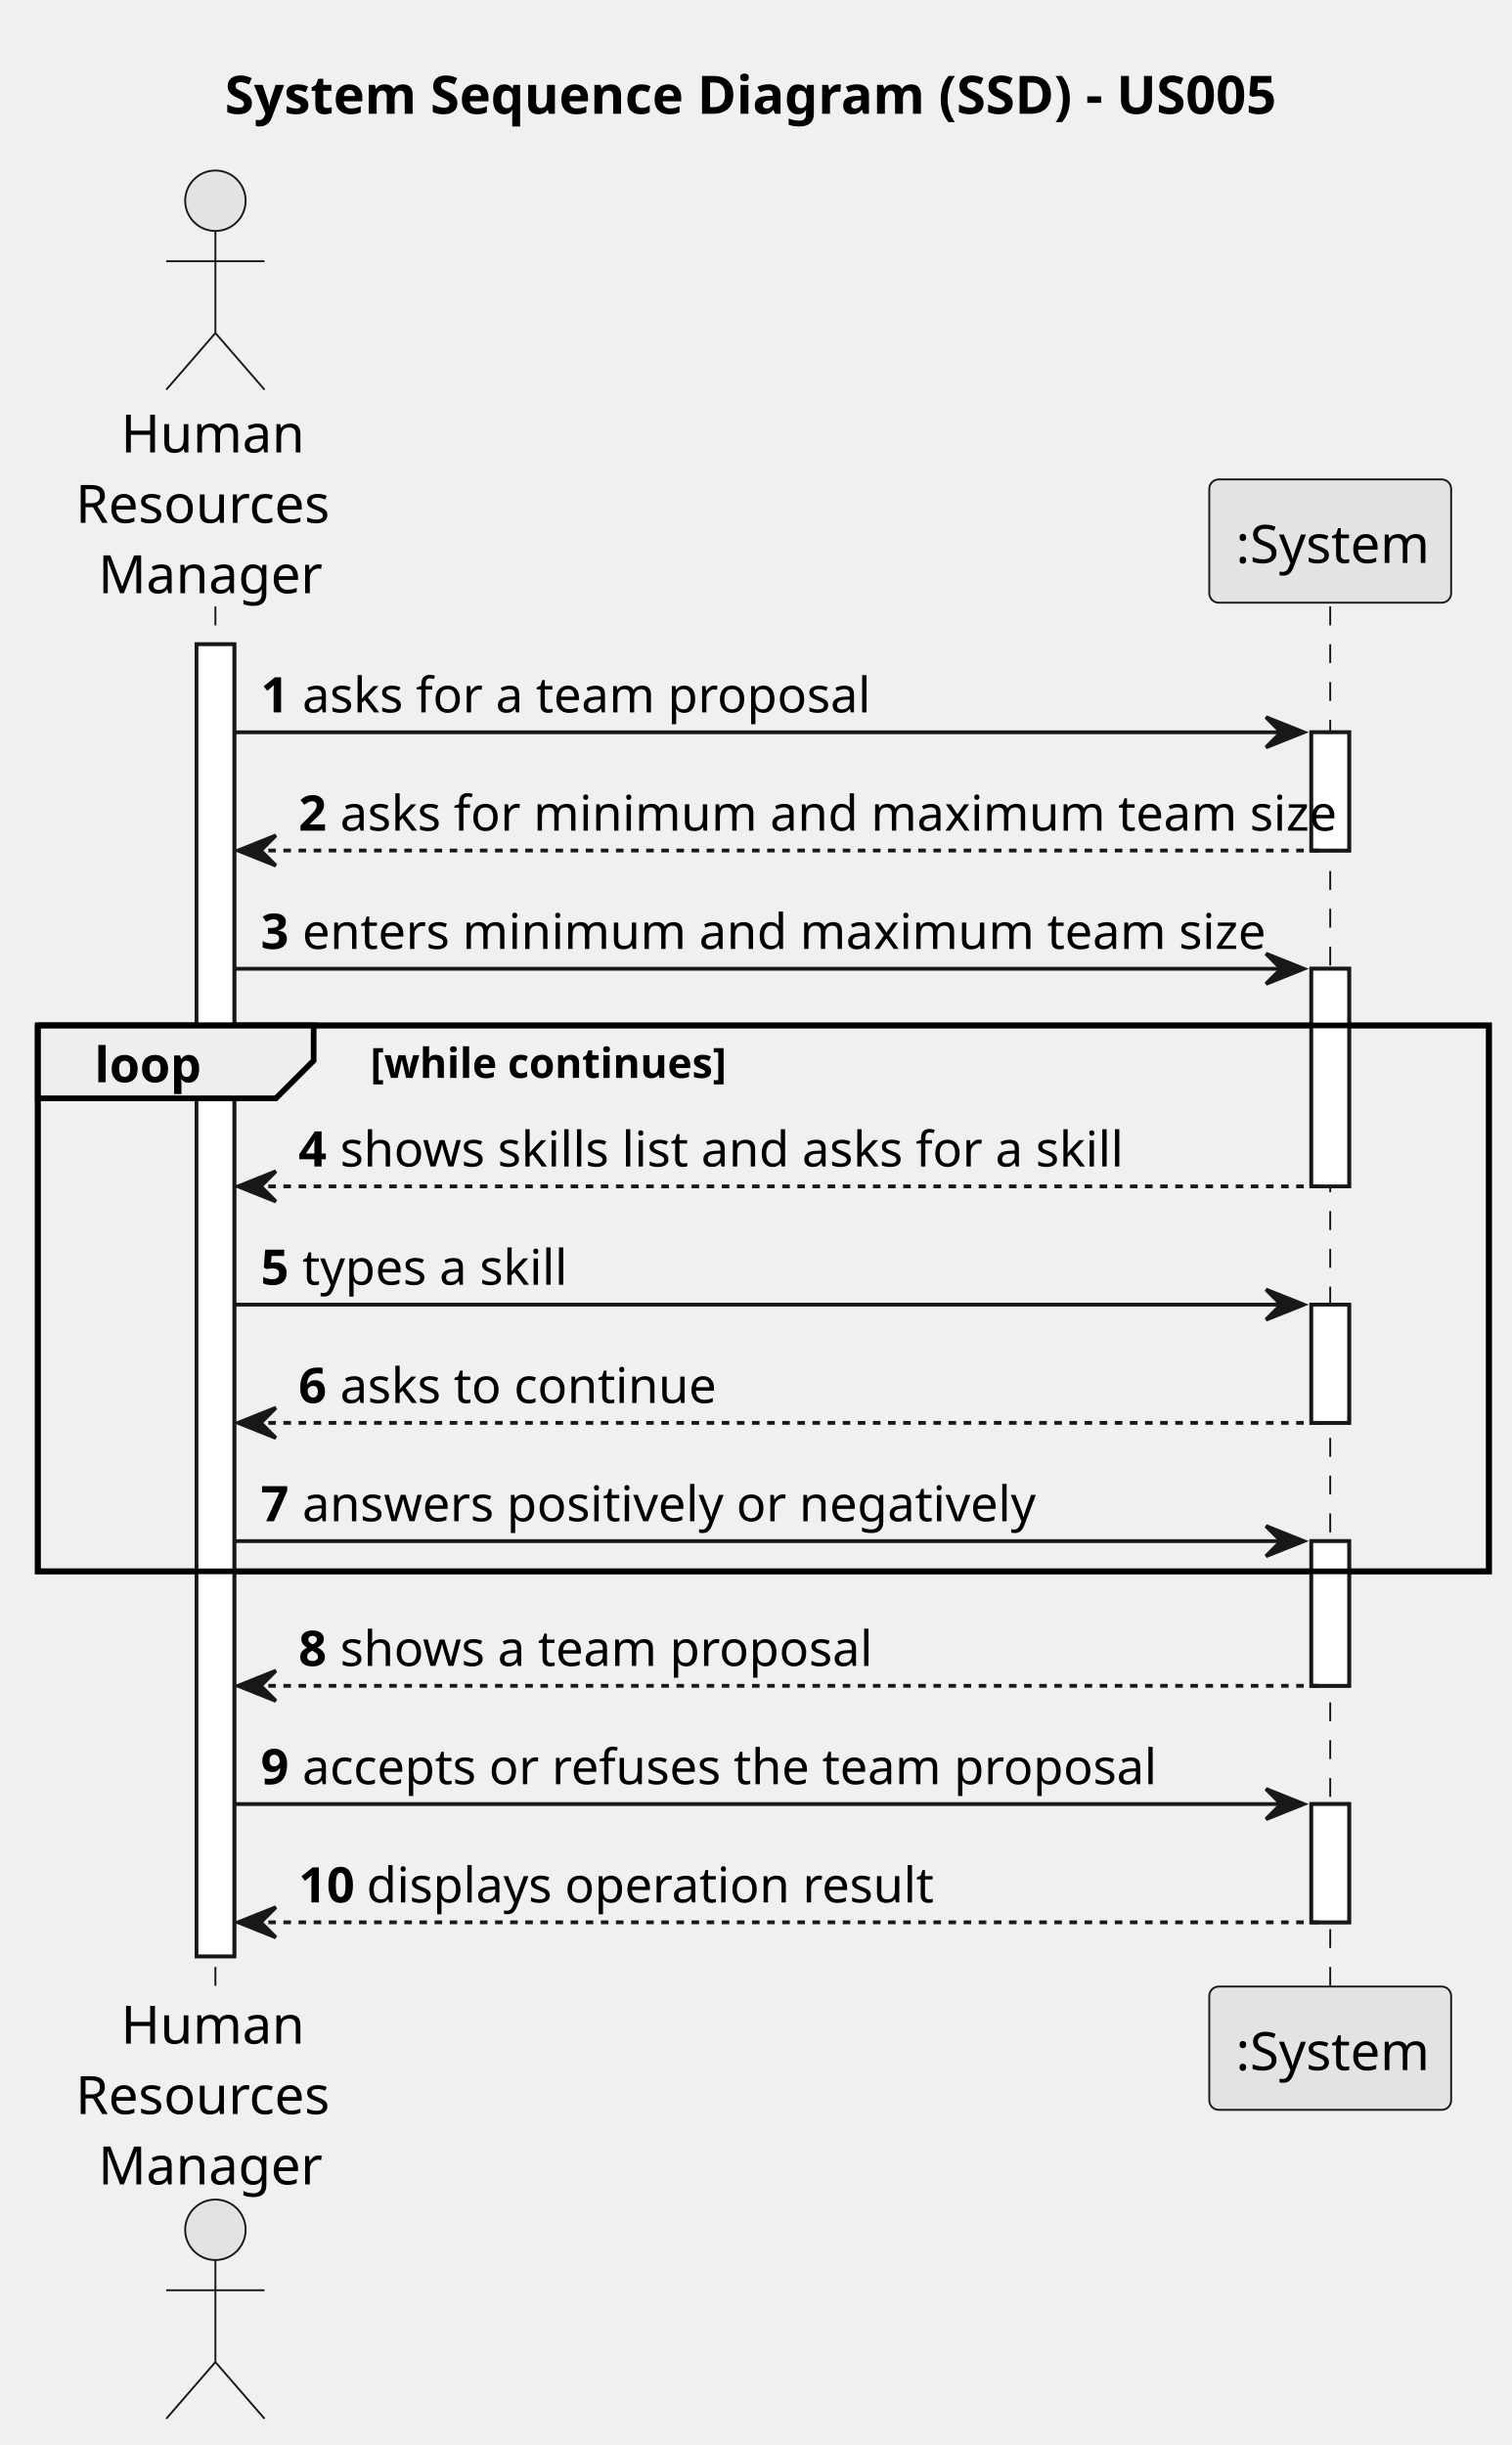
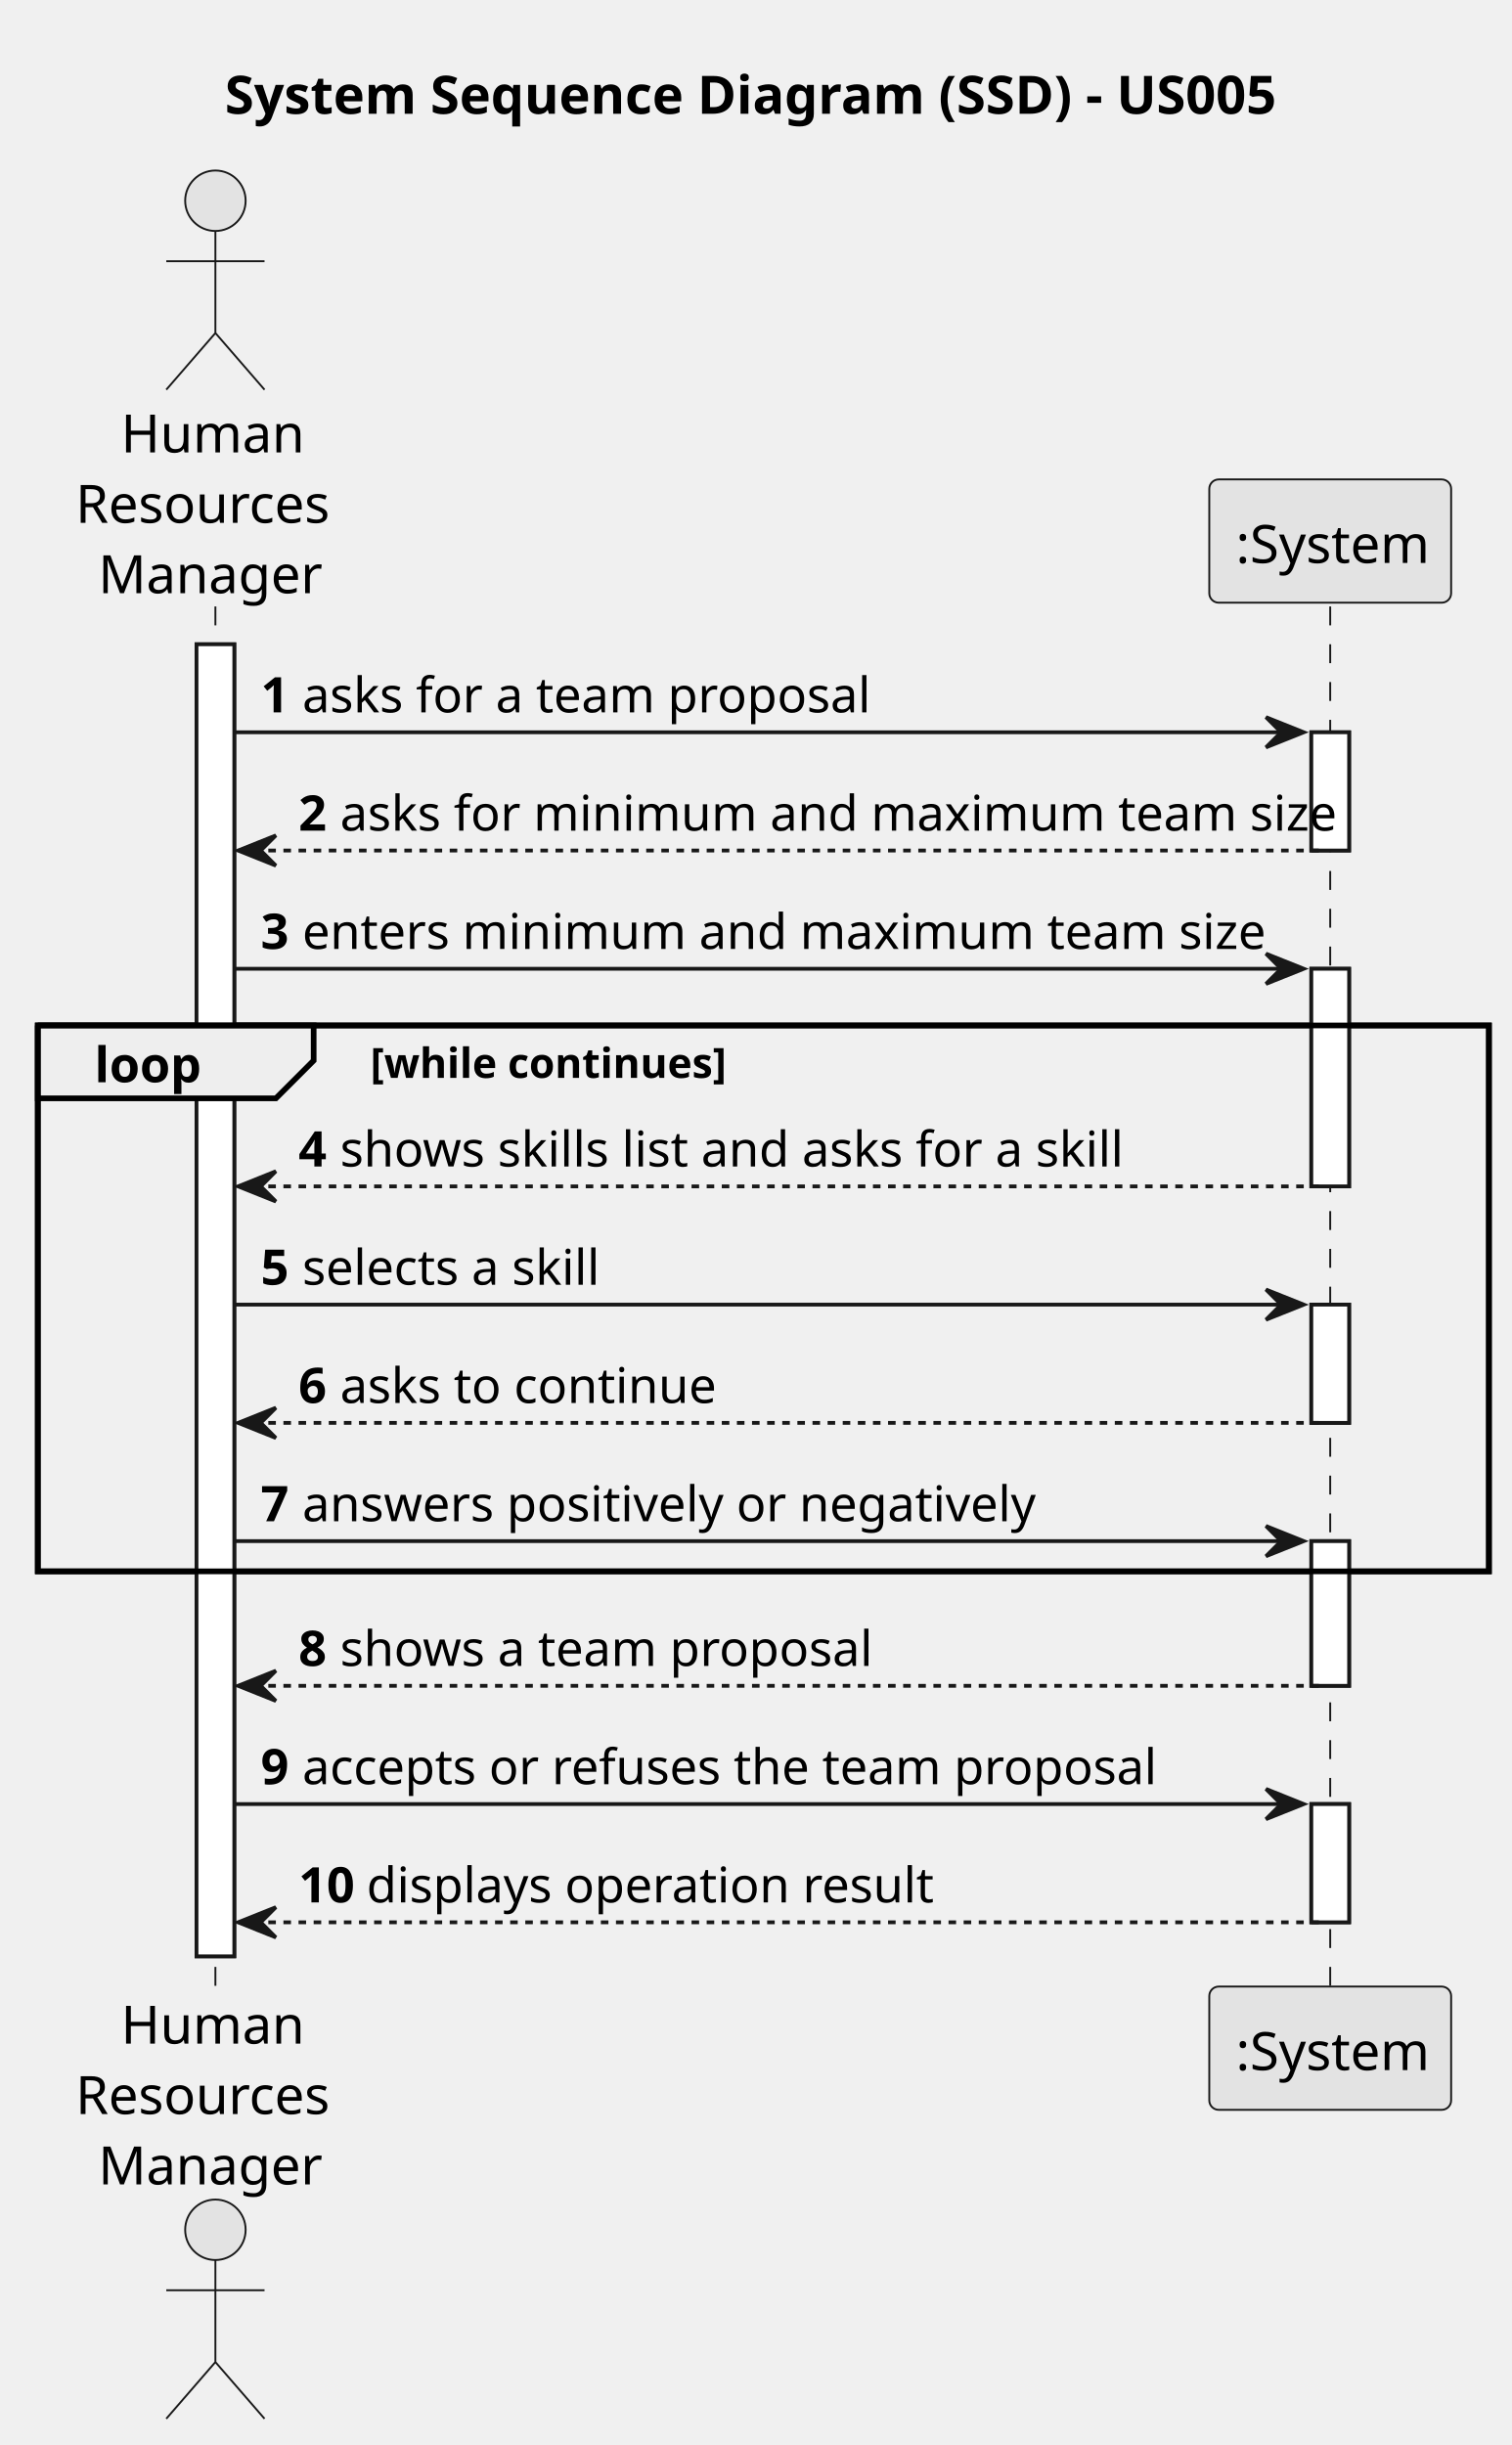
<svg xmlns="http://www.w3.org/2000/svg" contentStyleType="text/css" height="647px" preserveAspectRatio="none" style="width:400px;height:647px;background:#FFFFFF;" version="1.1" viewBox="0 0 400 647" width="400px" zoomAndPan="magnify">
  <defs />
  <g>
    <text fill="#000000" font-family="sans-serif" font-size="14" font-weight="bold" lengthAdjust="spacing" textLength="284" x="59.5" y="30.107">System Sequence Diagram (SSD) - US005</text>
    <rect fill="#FFFFFF" height="347.201" style="stroke:#181818;stroke-width:1.0;" width="10" x="52" y="170.484" />
    <rect fill="#FFFFFF" height="31.291" style="stroke:#181818;stroke-width:1.0;" width="10" x="347" y="193.775" />
    <rect fill="#FFFFFF" height="57.582" style="stroke:#181818;stroke-width:1.0;" width="10" x="347" y="256.357" />
    <rect fill="#FFFFFF" height="31.291" style="stroke:#181818;stroke-width:1.0;" width="10" x="347" y="345.231" />
    <rect fill="#FFFFFF" height="38.291" style="stroke:#181818;stroke-width:1.0;" width="10" x="347" y="407.812" />
    <rect fill="#FFFFFF" height="31.291" style="stroke:#181818;stroke-width:1.0;" width="10" x="347" y="477.394" />
    <rect fill="none" height="144.455" style="stroke:#000000;stroke-width:1.5;" width="384" x="10" y="271.357" />
    <line style="stroke:#181818;stroke-width:0.5;stroke-dasharray:5.0,5.0;" x1="57" x2="57" y1="160.484" y2="526.686" />
    <line style="stroke:#181818;stroke-width:0.5;stroke-dasharray:5.0,5.0;" x1="352" x2="352" y1="160.484" y2="526.686" />
    <text fill="#000000" font-family="sans-serif" font-size="14" lengthAdjust="spacing" textLength="44" x="32" y="119.728">Human</text>
    <text fill="#000000" font-family="sans-serif" font-size="14" lengthAdjust="spacing" textLength="68" x="20" y="138.35">Resources</text>
    <text fill="#000000" font-family="sans-serif" font-size="14" lengthAdjust="spacing" textLength="56" x="26" y="156.971">Manager</text>
    <ellipse cx="57" cy="53.121" fill="#E3E3E3" rx="8" ry="8" style="stroke:#181818;stroke-width:0.5;" />
    <path d="M57,61.121 L57,88.121 M44,69.121 L70,69.121 M57,88.121 L44,103.121 M57,88.121 L70,103.121 " fill="none" style="stroke:#181818;stroke-width:0.5;" />
    <text fill="#000000" font-family="sans-serif" font-size="14" lengthAdjust="spacing" textLength="44" x="32" y="540.793">Human</text>
    <text fill="#000000" font-family="sans-serif" font-size="14" lengthAdjust="spacing" textLength="68" x="20" y="559.414">Resources</text>
    <text fill="#000000" font-family="sans-serif" font-size="14" lengthAdjust="spacing" textLength="56" x="26" y="578.035">Manager</text>
    <ellipse cx="57" cy="590.049" fill="#E3E3E3" rx="8" ry="8" style="stroke:#181818;stroke-width:0.5;" />
    <path d="M57,598.049 L57,625.049 M44,606.049 L70,606.049 M57,625.049 L44,640.049 M57,625.049 L70,640.049 " fill="none" style="stroke:#181818;stroke-width:0.5;" />
    <rect fill="#E3E3E3" height="32.621" rx="2.5" ry="2.5" style="stroke:#181818;stroke-width:0.5;" width="64" x="320" y="126.863" />
    <text fill="#000000" font-family="sans-serif" font-size="14" lengthAdjust="spacing" textLength="50" x="327" y="148.971">:System</text>
    <rect fill="#E3E3E3" height="32.621" rx="2.5" ry="2.5" style="stroke:#181818;stroke-width:0.5;" width="64" x="320" y="525.686" />
    <text fill="#000000" font-family="sans-serif" font-size="14" lengthAdjust="spacing" textLength="50" x="327" y="547.793">:System</text>
    <rect fill="#FFFFFF" height="347.201" style="stroke:#181818;stroke-width:1.0;" width="10" x="52" y="170.484" />
    <rect fill="#FFFFFF" height="31.291" style="stroke:#181818;stroke-width:1.0;" width="10" x="347" y="193.775" />
    <rect fill="#FFFFFF" height="57.582" style="stroke:#181818;stroke-width:1.0;" width="10" x="347" y="256.357" />
    <rect fill="#FFFFFF" height="31.291" style="stroke:#181818;stroke-width:1.0;" width="10" x="347" y="345.231" />
    <rect fill="#FFFFFF" height="38.291" style="stroke:#181818;stroke-width:1.0;" width="10" x="347" y="407.812" />
    <rect fill="#FFFFFF" height="31.291" style="stroke:#181818;stroke-width:1.0;" width="10" x="347" y="477.394" />
    <polygon fill="#181818" points="335,189.775,345,193.775,335,197.775,339,193.775" style="stroke:#181818;stroke-width:1.0;" />
    <line style="stroke:#181818;stroke-width:1.0;" x1="62" x2="341" y1="193.775" y2="193.775" />
    <text fill="#000000" font-family="sans-serif" font-size="13" font-weight="bold" lengthAdjust="spacing" textLength="7" x="69" y="188.513">1</text>
    <text fill="#000000" font-family="sans-serif" font-size="13" lengthAdjust="spacing" textLength="143" x="80" y="188.513">asks for a team proposal</text>
    <polygon fill="#181818" points="73,221.066,63,225.066,73,229.066,69,225.066" style="stroke:#181818;stroke-width:1.0;" />
    <line style="stroke:#181818;stroke-width:1.0;stroke-dasharray:2.0,2.0;" x1="67" x2="351" y1="225.066" y2="225.066" />
    <text fill="#000000" font-family="sans-serif" font-size="13" font-weight="bold" lengthAdjust="spacing" textLength="7" x="79" y="219.804">2</text>
    <text fill="#000000" font-family="sans-serif" font-size="13" lengthAdjust="spacing" textLength="250" x="90" y="219.804">asks for minimum and maximum team size</text>
    <polygon fill="#181818" points="335,252.357,345,256.357,335,260.357,339,256.357" style="stroke:#181818;stroke-width:1.0;" />
    <line style="stroke:#181818;stroke-width:1.0;" x1="62" x2="341" y1="256.357" y2="256.357" />
    <text fill="#000000" font-family="sans-serif" font-size="13" font-weight="bold" lengthAdjust="spacing" textLength="7" x="69" y="251.095">3</text>
    <text fill="#000000" font-family="sans-serif" font-size="13" lengthAdjust="spacing" textLength="244" x="80" y="251.095">enters  minimum and maximum team size</text>
    <path d="M10,271.357 L83,271.357 L83,280.648 L73,290.648 L10,290.648 L10,271.357 " fill="#EEEEEE" style="stroke:#000000;stroke-width:1.5;" />
    <rect fill="none" height="144.455" style="stroke:#000000;stroke-width:1.5;" width="384" x="10" y="271.357" />
    <text fill="#000000" font-family="sans-serif" font-size="13" font-weight="bold" lengthAdjust="spacing" textLength="28" x="25" y="286.386">loop</text>
    <text fill="#000000" font-family="sans-serif" font-size="11" font-weight="bold" lengthAdjust="spacing" textLength="96" x="98" y="285.228">[while continues]</text>
    <polygon fill="#181818" points="73,309.94,63,313.94,73,317.94,69,313.94" style="stroke:#181818;stroke-width:1.0;" />
    <line style="stroke:#181818;stroke-width:1.0;stroke-dasharray:2.0,2.0;" x1="67" x2="351" y1="313.94" y2="313.94" />
    <text fill="#000000" font-family="sans-serif" font-size="13" font-weight="bold" lengthAdjust="spacing" textLength="7" x="79" y="308.677">4</text>
    <text fill="#000000" font-family="sans-serif" font-size="13" lengthAdjust="spacing" textLength="205" x="90" y="308.677">shows skills list and asks for a skill</text>
    <polygon fill="#181818" points="335,341.231,345,345.231,335,349.231,339,345.231" style="stroke:#181818;stroke-width:1.0;" />
    <line style="stroke:#181818;stroke-width:1.0;" x1="62" x2="341" y1="345.231" y2="345.231" />
    <text fill="#000000" font-family="sans-serif" font-size="13" font-weight="bold" lengthAdjust="spacing" textLength="7" x="69" y="339.968">5</text>
-     <text fill="#000000" font-family="sans-serif" font-size="13" lengthAdjust="spacing" textLength="70" x="80" y="339.968">types a skill</text>
+     <text fill="#000000" font-family="sans-serif" font-size="13" lengthAdjust="spacing" textLength="80" x="80" y="339.968">selects a skill</text>
    <polygon fill="#181818" points="73,372.522,63,376.522,73,380.522,69,376.522" style="stroke:#181818;stroke-width:1.0;" />
    <line style="stroke:#181818;stroke-width:1.0;stroke-dasharray:2.0,2.0;" x1="67" x2="351" y1="376.522" y2="376.522" />
    <text fill="#000000" font-family="sans-serif" font-size="13" font-weight="bold" lengthAdjust="spacing" textLength="7" x="79" y="371.259">6</text>
    <text fill="#000000" font-family="sans-serif" font-size="13" lengthAdjust="spacing" textLength="96" x="90" y="371.259">asks to continue</text>
    <polygon fill="#181818" points="335,403.812,345,407.812,335,411.812,339,407.812" style="stroke:#181818;stroke-width:1.0;" />
    <line style="stroke:#181818;stroke-width:1.0;" x1="62" x2="341" y1="407.812" y2="407.812" />
    <text fill="#000000" font-family="sans-serif" font-size="13" font-weight="bold" lengthAdjust="spacing" textLength="7" x="69" y="402.55">7</text>
    <text fill="#000000" font-family="sans-serif" font-size="13" lengthAdjust="spacing" textLength="181" x="80" y="402.55">answers positively or negatively</text>
    <polygon fill="#181818" points="73,442.103,63,446.103,73,450.103,69,446.103" style="stroke:#181818;stroke-width:1.0;" />
    <line style="stroke:#181818;stroke-width:1.0;stroke-dasharray:2.0,2.0;" x1="67" x2="351" y1="446.103" y2="446.103" />
    <text fill="#000000" font-family="sans-serif" font-size="13" font-weight="bold" lengthAdjust="spacing" textLength="7" x="79" y="440.841">8</text>
    <text fill="#000000" font-family="sans-serif" font-size="13" lengthAdjust="spacing" textLength="134" x="90" y="440.841">shows a team proposal</text>
    <polygon fill="#181818" points="335,473.394,345,477.394,335,481.394,339,477.394" style="stroke:#181818;stroke-width:1.0;" />
    <line style="stroke:#181818;stroke-width:1.0;" x1="62" x2="341" y1="477.394" y2="477.394" />
    <text fill="#000000" font-family="sans-serif" font-size="13" font-weight="bold" lengthAdjust="spacing" textLength="7" x="69" y="472.132">9</text>
    <text fill="#000000" font-family="sans-serif" font-size="13" lengthAdjust="spacing" textLength="215" x="80" y="472.132">accepts or refuses the team proposal</text>
    <polygon fill="#181818" points="73,504.685,63,508.685,73,512.686,69,508.685" style="stroke:#181818;stroke-width:1.0;" />
    <line style="stroke:#181818;stroke-width:1.0;stroke-dasharray:2.0,2.0;" x1="67" x2="351" y1="508.685" y2="508.685" />
    <text fill="#000000" font-family="sans-serif" font-size="13" font-weight="bold" lengthAdjust="spacing" textLength="14" x="79" y="503.423">10</text>
    <text fill="#000000" font-family="sans-serif" font-size="13" lengthAdjust="spacing" textLength="141" x="97" y="503.423">displays operation result</text>
  </g>
</svg>
